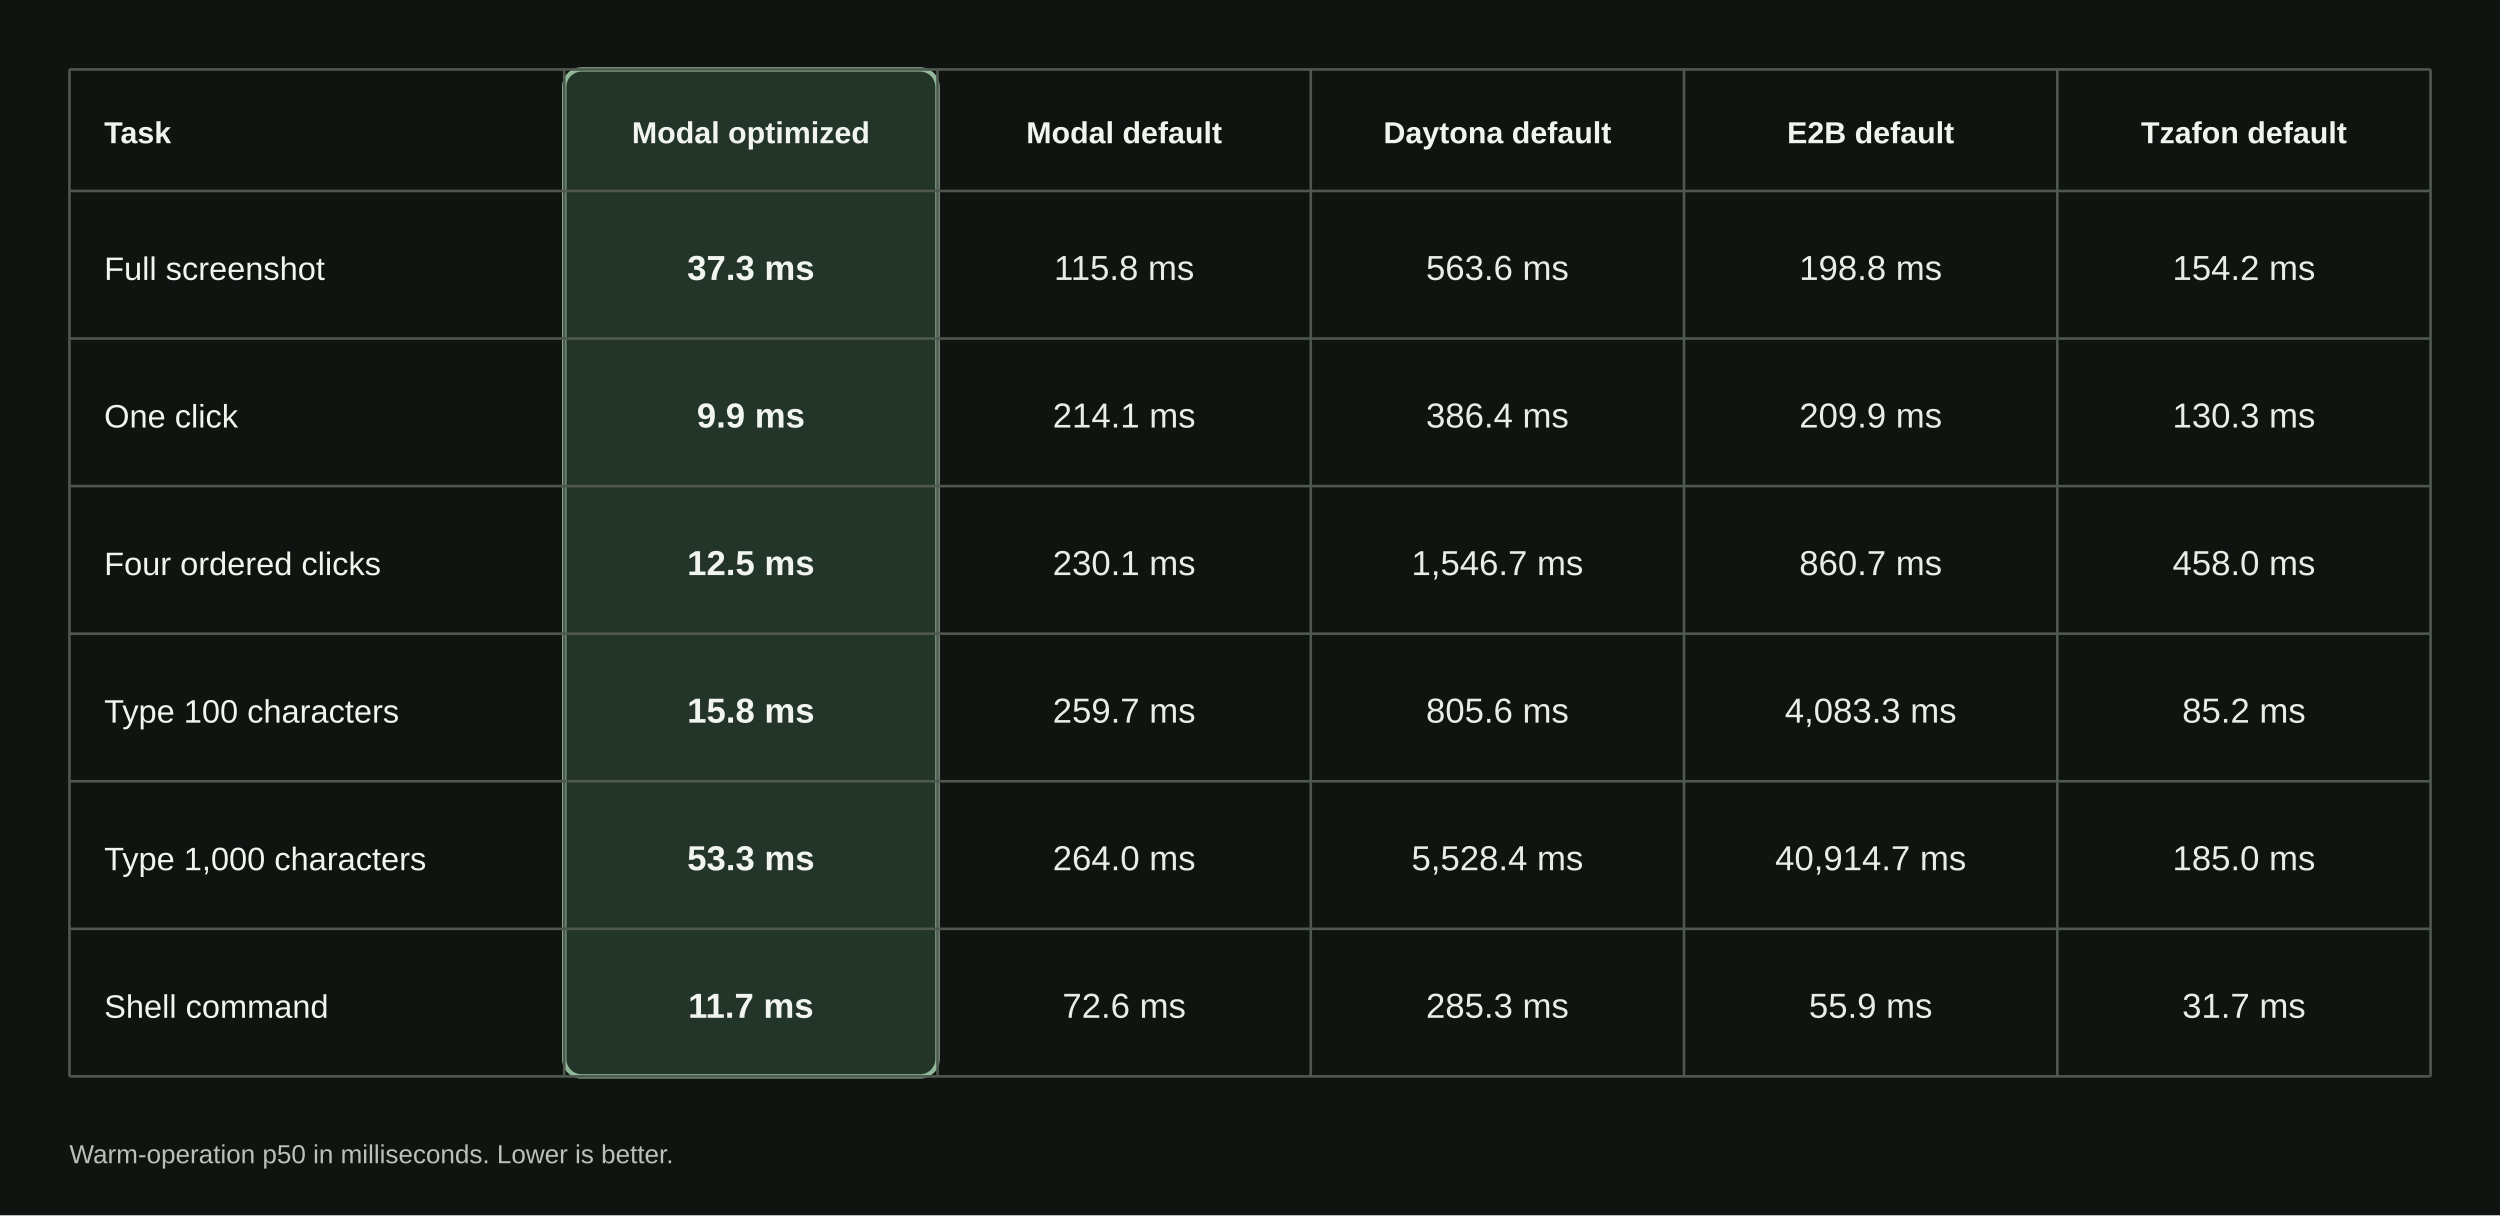
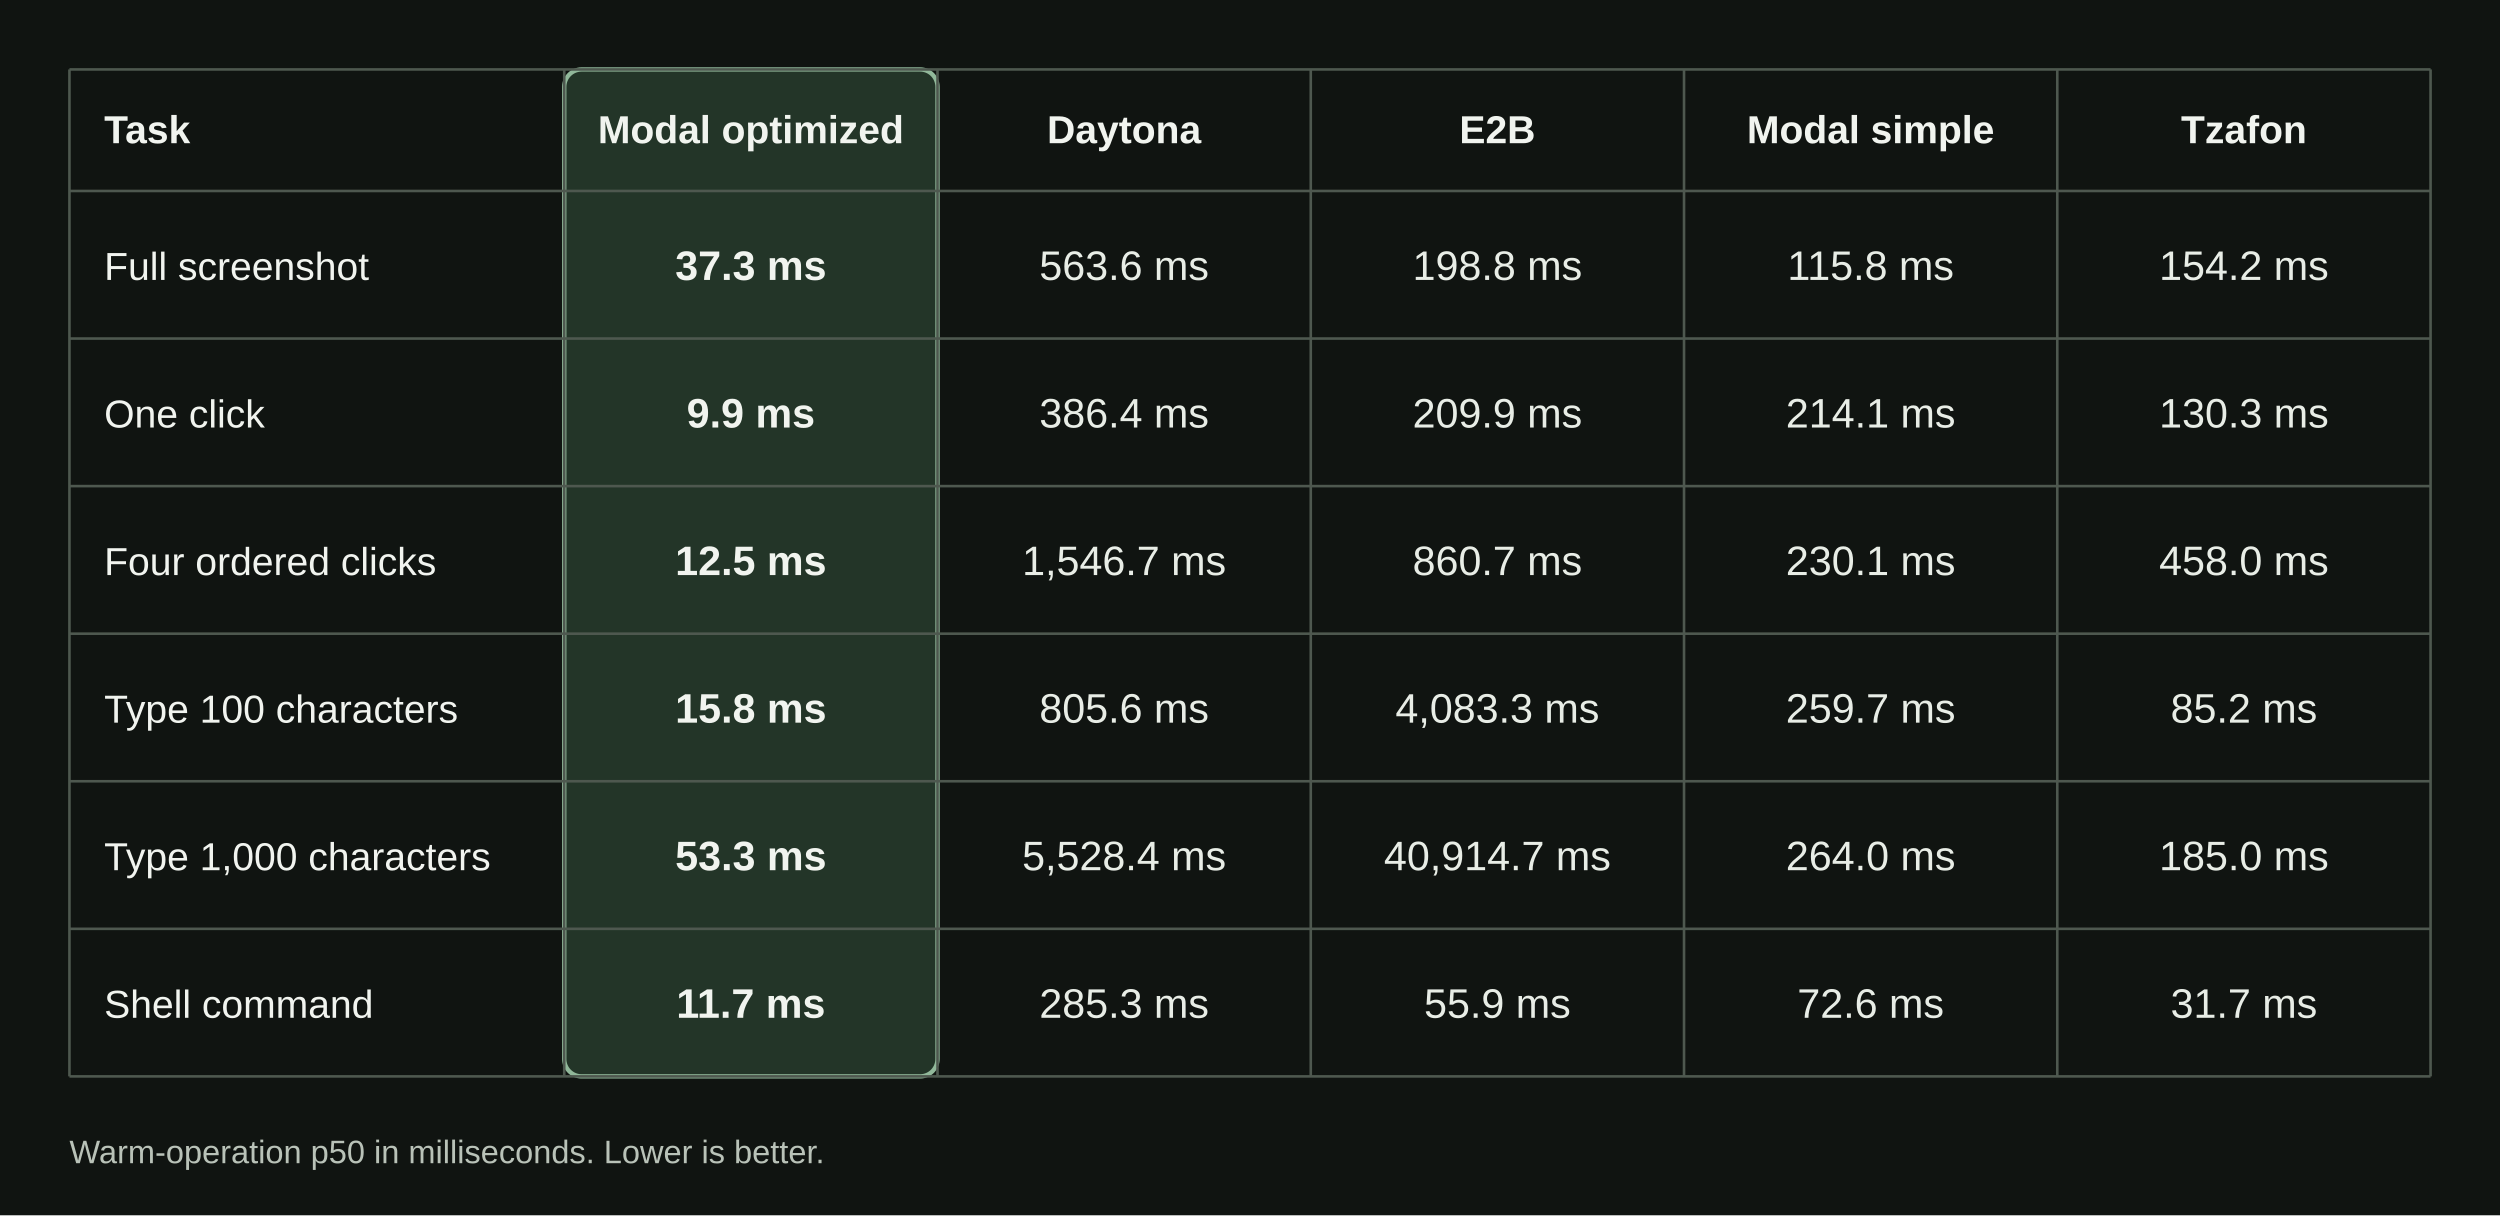
<svg xmlns="http://www.w3.org/2000/svg" width="1152" height="560" viewBox="0 0 1152 560" role="img" aria-labelledby="warm-title warm-desc">
  <defs>
    <style>
      .bg { fill: #101411; }
      .highlight { fill: #233528; stroke: #91B89A; stroke-width: 2; }
      .rule { stroke: #4E584F; stroke-width: 1.2; }
      .head, .task, .num, .num-highlight, .caption { font-family: -apple-system, BlinkMacSystemFont, "Segoe UI", Arial, sans-serif; }
-       .head { fill: #F1F4EF; font-size: 14px; font-weight: 600; }
-       .task { fill: #F1F4EF; font-size: 15px; font-weight: 500; }
-       .num { fill: #E8EDE6; font-size: 16px; font-weight: 400; }
-       .num-highlight { fill: #F1F4EF; font-size: 16px; font-weight: 700; }
-       .caption { fill: #B9C2B8; font-size: 12px; }
+       .head { fill: #F1F4EF; font-size: 18px; font-weight: 600; }
+       .task { fill: #F1F4EF; font-size: 18px; font-weight: 500; }
+       .num { fill: #E8EDE6; font-size: 19px; font-weight: 400; }
+       .num-highlight { fill: #F1F4EF; font-size: 19px; font-weight: 700; }
+       .caption { fill: #B9C2B8; font-size: 15px; }
    </style>
  </defs>
  <rect class="bg" width="1152" height="560" />
  <rect class="highlight" x="260" y="32" width="172" height="464" rx="8" />
  <line class="rule" x1="32" y1="32" x2="1120" y2="32" />
  <line class="rule" x1="32" y1="88" x2="1120" y2="88" />
  <line class="rule" x1="32" y1="156" x2="1120" y2="156" />
  <line class="rule" x1="32" y1="224" x2="1120" y2="224" />
  <line class="rule" x1="32" y1="292" x2="1120" y2="292" />
  <line class="rule" x1="32" y1="360" x2="1120" y2="360" />
  <line class="rule" x1="32" y1="428" x2="1120" y2="428" />
  <line class="rule" x1="32" y1="496" x2="1120" y2="496" />
  <line class="rule" x1="32" y1="32" x2="32" y2="496" />
  <line class="rule" x1="260" y1="32" x2="260" y2="496" />
  <line class="rule" x1="432" y1="32" x2="432" y2="496" />
  <line class="rule" x1="604" y1="32" x2="604" y2="496" />
  <line class="rule" x1="776" y1="32" x2="776" y2="496" />
  <line class="rule" x1="948" y1="32" x2="948" y2="496" />
  <line class="rule" x1="1120" y1="32" x2="1120" y2="496" />
  <text class="head" x="48" y="66">Task</text>
  <text class="head" x="346" y="66" text-anchor="middle">Modal optimized</text>
-   <text class="head" x="518" y="66" text-anchor="middle">Modal default</text>
-   <text class="head" x="690" y="66" text-anchor="middle">Daytona default</text>
-   <text class="head" x="862" y="66" text-anchor="middle">E2B default</text>
-   <text class="head" x="1034" y="66" text-anchor="middle">Tzafon default</text>
+   <text class="head" x="518" y="66" text-anchor="middle">Daytona</text>
+   <text class="head" x="690" y="66" text-anchor="middle">E2B</text>
+   <text class="head" x="862" y="66" text-anchor="middle">Modal simple</text>
+   <text class="head" x="1034" y="66" text-anchor="middle">Tzafon</text>
  <text class="task" x="48" y="129">Full screenshot</text>
  <text class="num-highlight" x="346" y="129" text-anchor="middle">37.3 ms</text>
-   <text class="num" x="518" y="129" text-anchor="middle">115.8 ms</text>
-   <text class="num" x="690" y="129" text-anchor="middle">563.6 ms</text>
-   <text class="num" x="862" y="129" text-anchor="middle">198.8 ms</text>
+   <text class="num" x="518" y="129" text-anchor="middle">563.6 ms</text>
+   <text class="num" x="690" y="129" text-anchor="middle">198.8 ms</text>
+   <text class="num" x="862" y="129" text-anchor="middle">115.8 ms</text>
  <text class="num" x="1034" y="129" text-anchor="middle">154.2 ms</text>
  <text class="task" x="48" y="197">One click</text>
  <text class="num-highlight" x="346" y="197" text-anchor="middle">9.9 ms</text>
-   <text class="num" x="518" y="197" text-anchor="middle">214.1 ms</text>
-   <text class="num" x="690" y="197" text-anchor="middle">386.4 ms</text>
-   <text class="num" x="862" y="197" text-anchor="middle">209.9 ms</text>
+   <text class="num" x="518" y="197" text-anchor="middle">386.4 ms</text>
+   <text class="num" x="690" y="197" text-anchor="middle">209.9 ms</text>
+   <text class="num" x="862" y="197" text-anchor="middle">214.1 ms</text>
  <text class="num" x="1034" y="197" text-anchor="middle">130.3 ms</text>
  <text class="task" x="48" y="265">Four ordered clicks</text>
  <text class="num-highlight" x="346" y="265" text-anchor="middle">12.5 ms</text>
-   <text class="num" x="518" y="265" text-anchor="middle">230.1 ms</text>
-   <text class="num" x="690" y="265" text-anchor="middle">1,546.7 ms</text>
-   <text class="num" x="862" y="265" text-anchor="middle">860.7 ms</text>
+   <text class="num" x="518" y="265" text-anchor="middle">1,546.7 ms</text>
+   <text class="num" x="690" y="265" text-anchor="middle">860.7 ms</text>
+   <text class="num" x="862" y="265" text-anchor="middle">230.1 ms</text>
  <text class="num" x="1034" y="265" text-anchor="middle">458.0 ms</text>
  <text class="task" x="48" y="333">Type 100 characters</text>
  <text class="num-highlight" x="346" y="333" text-anchor="middle">15.8 ms</text>
-   <text class="num" x="518" y="333" text-anchor="middle">259.7 ms</text>
-   <text class="num" x="690" y="333" text-anchor="middle">805.6 ms</text>
-   <text class="num" x="862" y="333" text-anchor="middle">4,083.3 ms</text>
+   <text class="num" x="518" y="333" text-anchor="middle">805.6 ms</text>
+   <text class="num" x="690" y="333" text-anchor="middle">4,083.3 ms</text>
+   <text class="num" x="862" y="333" text-anchor="middle">259.7 ms</text>
  <text class="num" x="1034" y="333" text-anchor="middle">85.2 ms</text>
  <text class="task" x="48" y="401">Type 1,000 characters</text>
  <text class="num-highlight" x="346" y="401" text-anchor="middle">53.3 ms</text>
-   <text class="num" x="518" y="401" text-anchor="middle">264.0 ms</text>
-   <text class="num" x="690" y="401" text-anchor="middle">5,528.4 ms</text>
-   <text class="num" x="862" y="401" text-anchor="middle">40,914.7 ms</text>
+   <text class="num" x="518" y="401" text-anchor="middle">5,528.4 ms</text>
+   <text class="num" x="690" y="401" text-anchor="middle">40,914.7 ms</text>
+   <text class="num" x="862" y="401" text-anchor="middle">264.0 ms</text>
  <text class="num" x="1034" y="401" text-anchor="middle">185.0 ms</text>
  <text class="task" x="48" y="469">Shell command</text>
  <text class="num-highlight" x="346" y="469" text-anchor="middle">11.7 ms</text>
-   <text class="num" x="518" y="469" text-anchor="middle">72.6 ms</text>
-   <text class="num" x="690" y="469" text-anchor="middle">285.3 ms</text>
-   <text class="num" x="862" y="469" text-anchor="middle">55.9 ms</text>
+   <text class="num" x="518" y="469" text-anchor="middle">285.3 ms</text>
+   <text class="num" x="690" y="469" text-anchor="middle">55.9 ms</text>
+   <text class="num" x="862" y="469" text-anchor="middle">72.6 ms</text>
  <text class="num" x="1034" y="469" text-anchor="middle">31.7 ms</text>
  <text class="caption" x="32" y="536">Warm-operation p50 in milliseconds. Lower is better.</text>
</svg>
